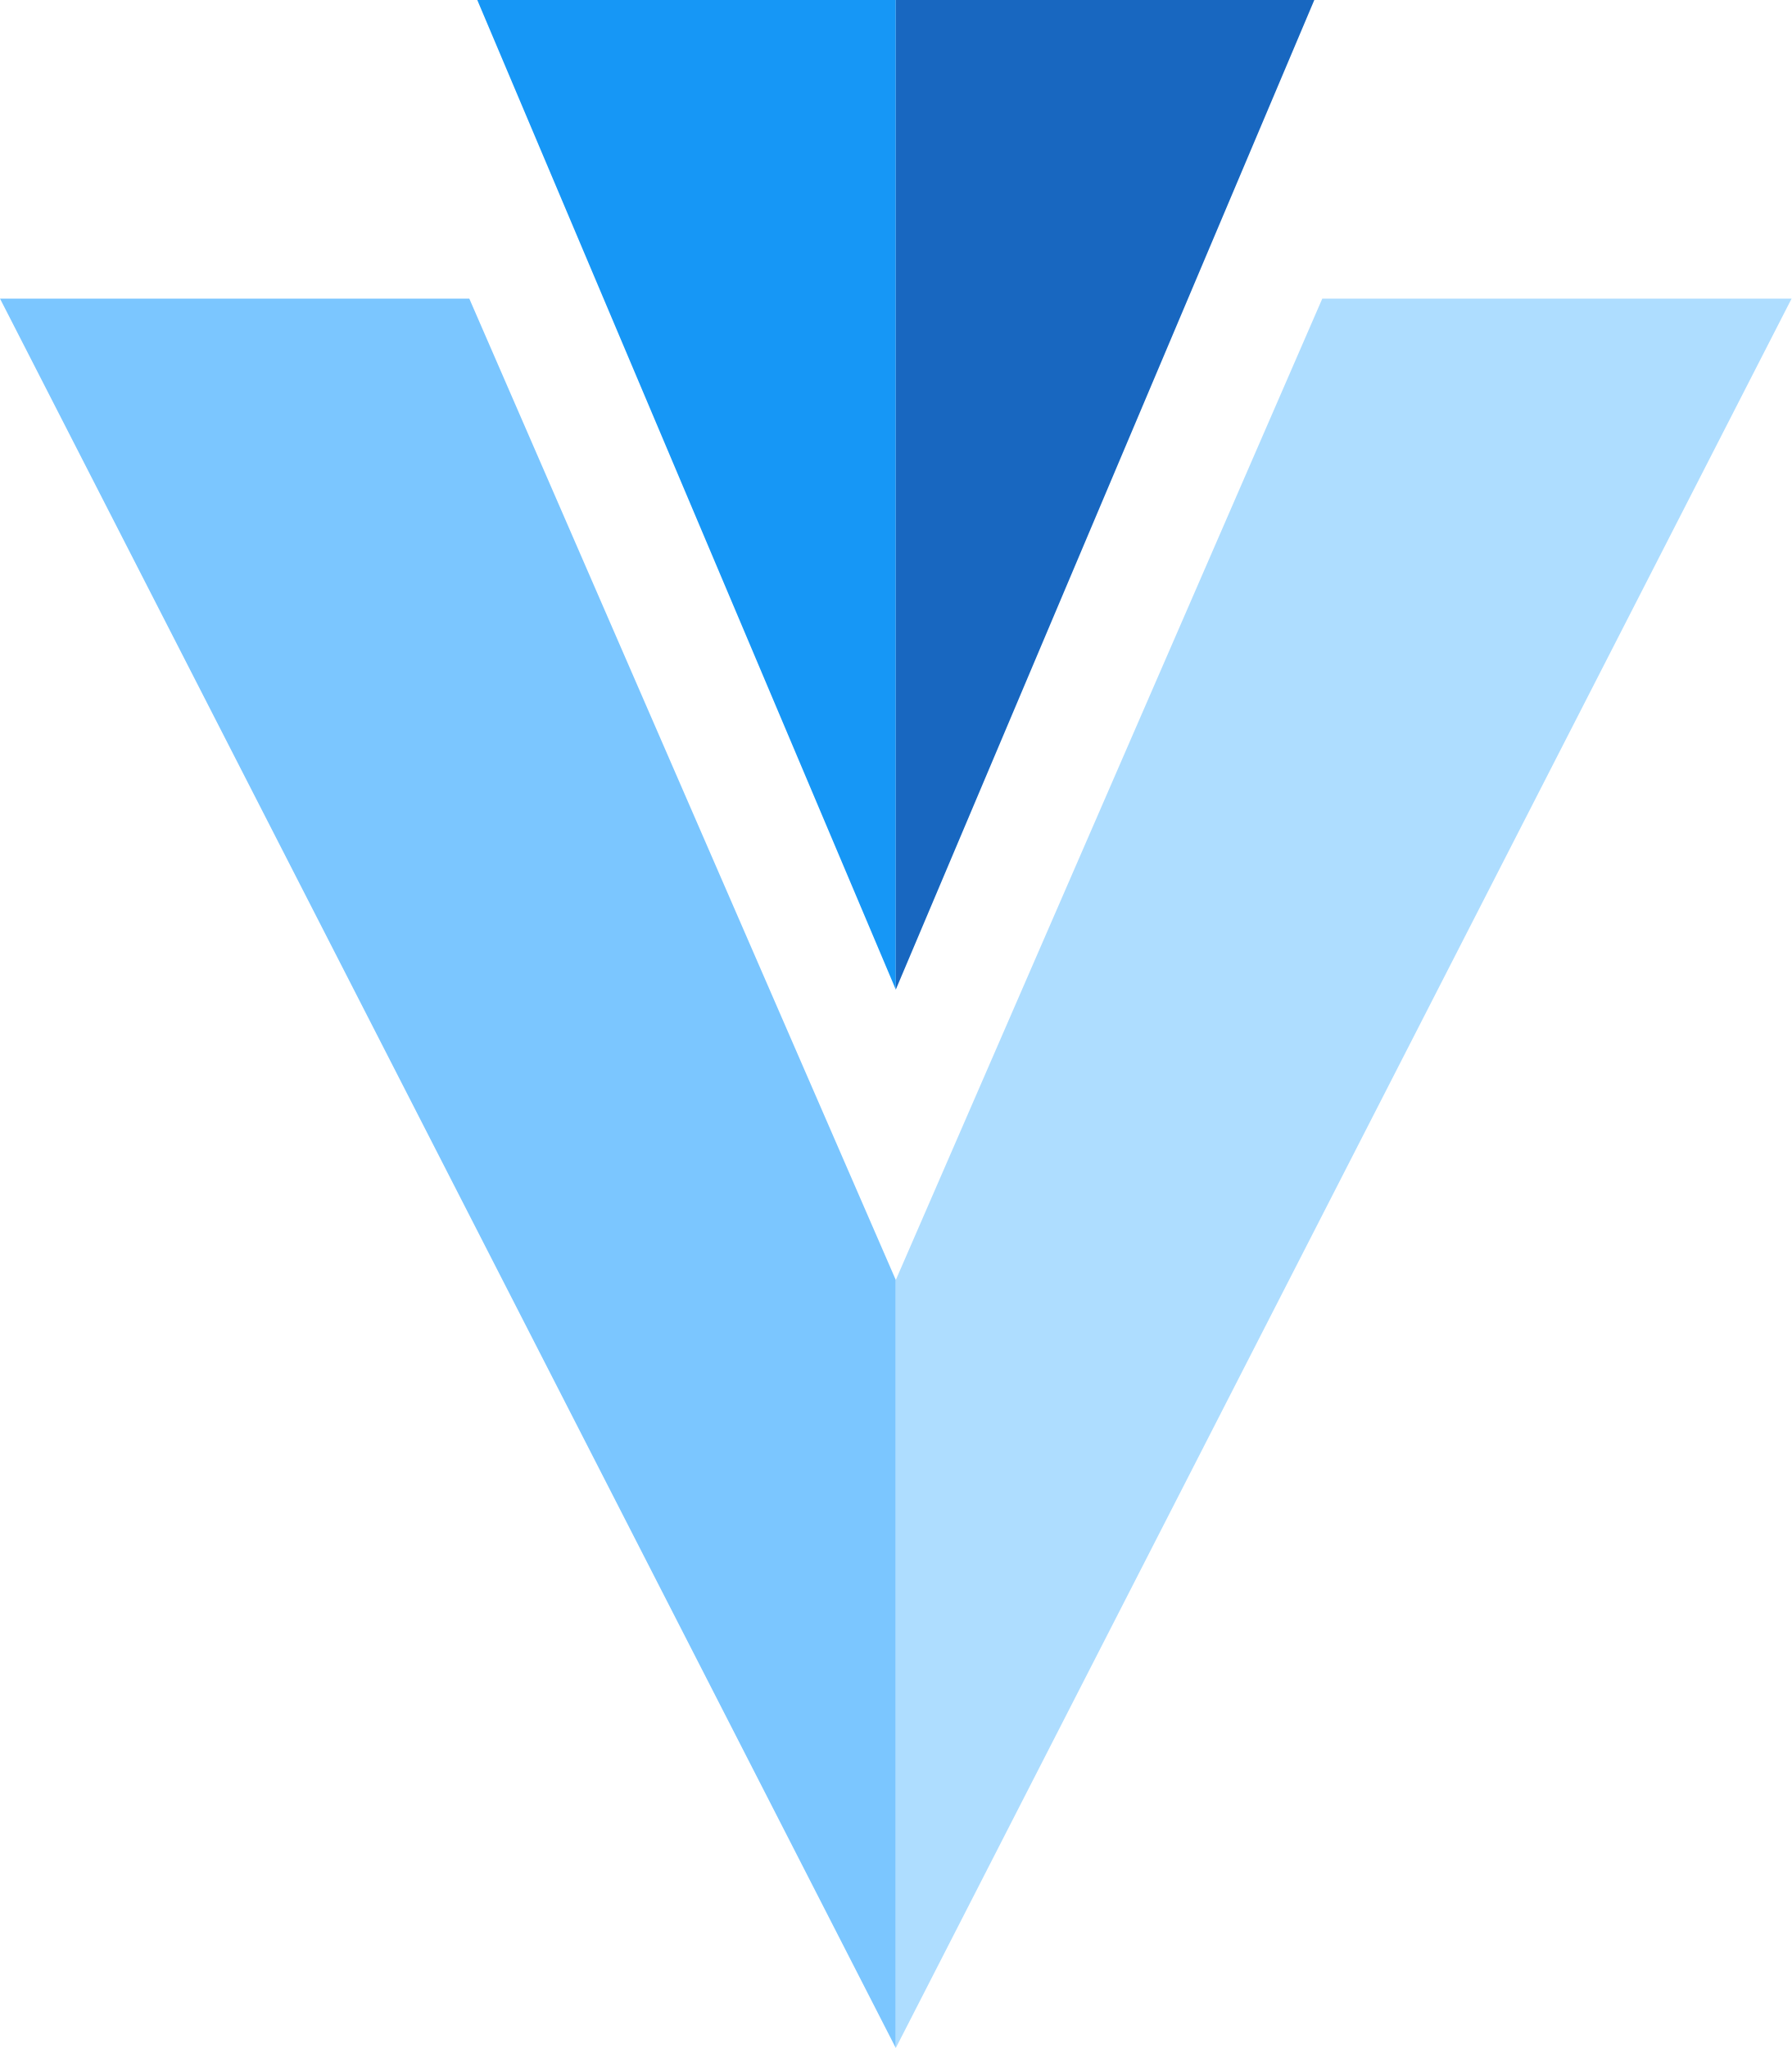
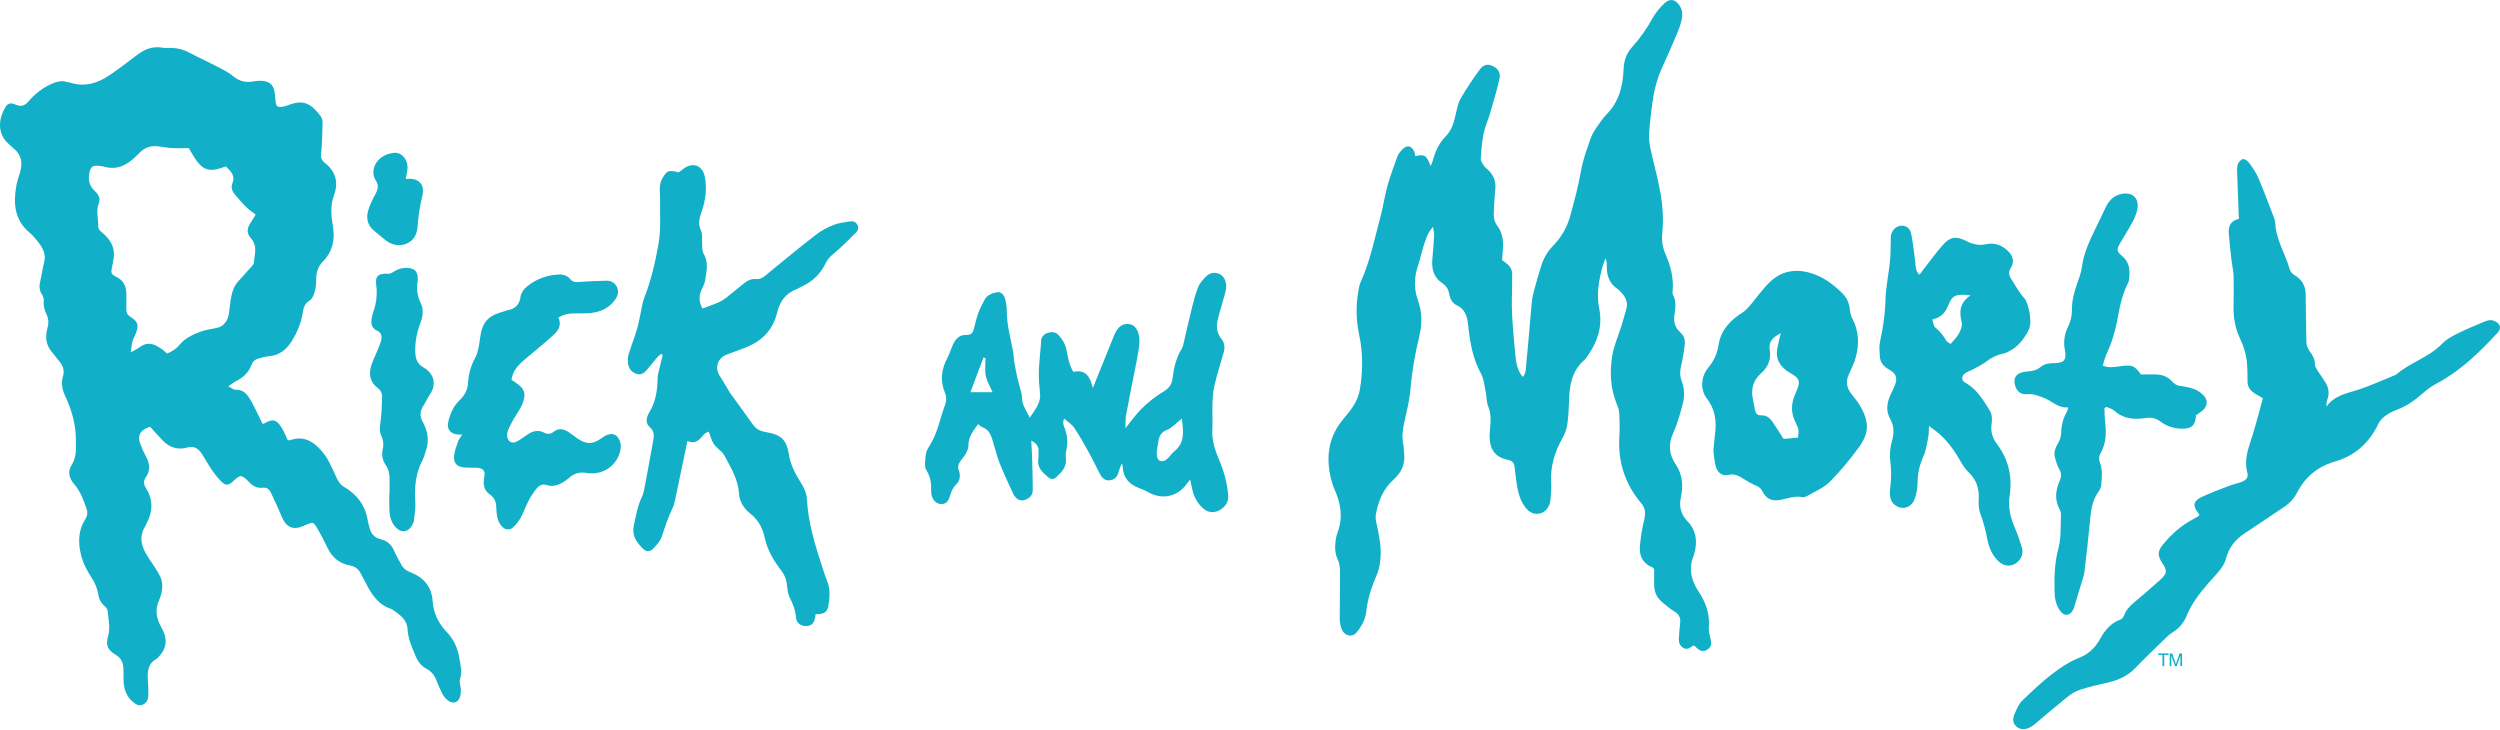
- <svg xmlns="http://www.w3.org/2000/svg" id="Layer_1" data-name="Layer 1" viewBox="0 0 87.5 100">
-   <defs>
-     <style>.cls-1{fill:#1697f6;}.cls-2{fill:#7bc6ff;}.cls-3{fill:#1867c0;}.cls-4{fill:#aeddff;}</style>
-   </defs>
-   <polyline class="cls-1" points="43.75 0 23.31 0 43.75 48.32" />
-   <polygon class="cls-2" points="43.75 62.5 43.75 100 0 14.58 22.92 14.58 43.75 62.5" />
-   <polyline class="cls-3" points="43.75 0 64.19 0 43.75 48.32" />
-   <polygon class="cls-4" points="64.58 14.58 87.5 14.58 43.75 100 43.75 62.5 64.58 14.58" />
+ <svg xmlns="http://www.w3.org/2000/svg" width="240" height="70" viewBox="0 0 240 70" fill="none">
+   <path d="M164.05 60.252C164.146 58.998 163.797 57.896 163.106 56.853C162.402 55.792 162.049 54.645 162.58 53.38L162.664 53.092C162.976 51.953 162.833 50.9 161.987 50.026C161.352 49.368 161.178 48.613 161.363 47.745C161.609 46.605 161.528 45.547 160.837 44.524C160.24 43.637 160.136 42.657 160.611 41.607C161.013 40.725 161.275 39.774 161.53 38.836C161.728 38.105 161.729 37.331 161.452 36.62C161.227 36.039 161.286 35.513 161.425 34.941C161.573 34.339 161.656 33.717 161.737 33.101C161.8 32.627 161.641 32.208 161.286 31.883C160.818 31.456 160.656 30.925 160.734 30.321C160.827 29.628 160.962 28.942 160.598 28.273C160.533 28.157 160.571 27.978 160.581 27.829C160.671 26.624 160.366 25.502 159.89 24.41C159.618 23.781 159.503 23.119 159.574 22.434C159.712 21.106 159.628 19.78 159.396 18.478C159.146 17.077 158.752 15.705 158.455 14.312C158.352 13.83 158.284 13.323 158.314 12.836C158.376 11.841 158.496 10.848 158.629 9.857C158.791 8.664 159.084 7.507 159.601 6.406C160.098 5.341 160.558 4.259 161.018 3.177C161.183 2.787 161.323 2.382 161.422 1.971C161.542 1.475 161.536 0.976 161.235 0.526C160.835 -0.073 160.308 -0.184 159.783 0.317C159.356 0.73 158.951 1.201 158.665 1.717C158.102 2.731 157.454 3.671 156.673 4.529C156.129 5.127 155.897 5.84 155.864 6.654C155.803 8.236 155.44 9.719 154.288 10.916C153.96 11.258 153.672 11.643 153.407 12.036C153.14 12.427 152.86 12.831 152.708 13.271C152.347 14.307 151.955 15.352 151.77 16.428C151.526 17.861 151.148 19.249 150.766 20.648C150.449 21.809 149.906 22.764 149.088 23.602C148.569 24.133 148.207 24.763 147.98 25.457C147.709 26.29 147.472 27.131 147.246 27.977C147.144 28.361 147.073 28.76 147.036 29.155C146.862 31.046 146.724 32.94 146.531 34.827C146.485 35.274 146.526 35.771 146.214 36.176L146.08 36.06C145.583 35.379 145.523 34.59 145.446 33.784C145.269 31.896 145.076 30.012 145.153 28.111C145.175 27.537 145.153 26.961 145.17 26.387C145.185 25.917 144.988 25.568 144.631 25.288C144.495 25.182 144.354 25.084 144.196 24.967C144.225 24.613 144.253 24.266 144.28 23.92C144.345 23.076 144.229 22.291 143.681 21.583C143.485 21.332 143.399 20.936 143.402 20.608C143.409 19.761 143.489 18.912 143.557 18.066C143.609 17.365 143.356 16.795 142.864 16.314C142.738 16.193 142.575 16.095 142.485 15.953C142.344 15.732 142.14 15.477 142.154 15.248C142.197 14.429 142.269 13.604 142.429 12.802C142.555 12.169 142.844 11.571 143.026 10.948C143.353 9.82 143.694 8.697 143.952 7.553C144.084 6.969 143.791 6.56 143.297 6.338C142.823 6.122 142.428 6.174 142.049 6.689C141.397 7.572 140.787 8.492 140.232 9.436C139.988 9.855 139.888 10.368 139.778 10.851C139.597 11.662 139.402 12.469 138.794 13.084C138.136 13.749 137.776 14.559 137.542 15.443C137.505 15.589 137.43 15.726 137.343 15.938C136.932 14.885 136.765 14.782 135.874 14.994C135.843 14.851 135.831 14.7 135.775 14.567C135.528 13.972 135.058 13.88 134.614 14.355C134.428 14.553 134.239 14.779 134.148 15.028C133.805 15.966 133.459 16.906 133.19 17.865C132.924 18.827 132.789 19.825 132.53 20.788C131.957 22.909 131.536 25.074 130.617 27.094C130.505 27.34 130.463 27.62 130.412 27.889C130.146 29.334 130.186 30.772 130.493 32.208C130.86 33.917 130.825 35.635 130.556 37.353C130.385 38.464 129.731 39.322 129.025 40.144C127.907 41.443 127.418 42.937 127.558 44.647C127.625 45.48 127.802 46.27 128.139 47.035C128.724 48.357 128.939 49.709 128.41 51.11C128.322 51.343 128.257 51.59 128.227 51.836C128.148 52.457 128.124 53.065 128.407 53.672C128.568 54.02 128.64 54.437 128.642 54.825C128.653 56.351 128.617 57.875 128.614 59.401C128.612 59.671 128.663 59.948 128.737 60.209C128.84 60.588 129.062 60.898 129.469 60.992C129.909 61.094 130.179 60.807 130.406 60.499C130.814 59.945 131.101 59.334 131.171 58.646C131.297 57.41 131.704 56.267 132.19 55.135C132.409 54.62 132.499 54.027 132.536 53.464C132.608 52.357 132.363 51.277 132.133 50.2C132.076 49.936 132.034 49.648 132.08 49.388C132.309 48.103 132.803 46.915 133.784 46.038C134.592 45.312 134.928 44.491 134.788 43.445C134.757 43.195 134.776 42.939 134.724 42.696C134.557 41.943 134.656 41.216 134.826 40.473C135.056 39.452 135.317 38.424 135.403 37.385C135.545 35.659 135.841 33.971 136.249 32.294C136.534 31.131 136.538 29.977 136.122 28.827C135.717 27.708 135.753 26.575 136.144 25.443C136.339 24.877 136.447 24.284 136.634 23.716C136.841 23.086 136.985 22.418 137.573 21.778C137.62 22.141 137.686 22.375 137.676 22.603C137.635 23.352 137.583 24.099 137.508 24.842C137.414 25.807 137.621 26.634 138.481 27.2C138.863 27.449 139.059 27.808 139.133 28.25C139.209 28.693 139.432 29.11 139.814 29.285C140.719 29.701 140.871 30.475 140.955 31.315L140.977 31.538C141.156 33.033 141.42 34.49 142.166 35.844C142.467 36.39 142.508 37.083 142.641 37.714C142.731 38.127 142.693 38.582 142.852 38.963C143.165 39.719 143.113 40.469 143.034 41.247C142.87 42.904 143.32 43.862 144.794 44.153C145.159 44.224 145.362 44.445 145.397 44.819C145.434 45.191 145.483 45.562 145.532 45.933C145.657 46.903 145.809 47.869 146.417 48.684C146.773 49.159 147.226 49.434 147.849 49.291C148.361 49.171 148.785 48.651 148.842 48.017C148.896 47.444 148.943 46.866 148.909 46.295C148.819 44.737 149.278 43.34 150.023 41.998C150.236 41.614 150.404 41.173 150.463 40.74C150.571 39.951 150.609 39.149 150.633 38.351C150.676 36.91 150.937 35.564 152.101 34.557L152.253 34.39C153.299 32.964 153.891 31.423 153.524 29.622C153.243 28.238 153.485 26.89 153.855 25.556C153.927 25.295 154.035 25.043 154.128 24.787C154.255 25.094 154.255 25.369 154.255 25.643C154.257 26.49 154.517 27.21 155.25 27.716C155.433 27.843 155.587 28.016 155.736 28.186C156.098 28.605 156.291 29.077 156.133 29.638C155.986 30.168 155.838 30.696 155.676 31.222C155.361 32.247 154.901 33.252 154.75 34.299C154.535 35.784 154.609 37.295 155.19 38.731C155.309 39.028 155.429 39.346 155.448 39.66C155.487 40.384 155.508 41.113 155.461 41.835C155.301 44.269 155.968 46.428 157.549 48.299C157.96 48.782 157.995 49.291 157.843 49.904C157.634 50.745 157.495 51.611 157.429 52.475C157.356 53.403 157.741 54.13 158.67 54.485L158.799 54.62C158.799 55.091 158.803 55.591 158.796 56.089C158.788 56.751 159.008 57.322 159.512 57.756C159.907 58.099 160.314 58.447 160.762 58.715C161.219 58.991 161.357 59.344 161.291 59.846C161.228 60.315 161.204 60.79 161.173 61.264C161.147 61.662 161.247 62.013 161.634 62.214C161.992 62.4 162.254 62.184 162.522 61.992L162.668 61.983L162.764 62.087C163.203 62.527 163.486 62.602 163.874 62.381C164.261 62.16 164.341 61.838 164.201 61.277C164.116 60.943 164.025 60.588 164.05 60.252Z" fill="#11B0C8" />
+   <path d="M44.087 63.137C43.94 62.211 43.559 61.376 42.894 60.681C42.094 59.838 41.605 58.864 41.53 57.68C41.443 56.32 40.66 55.423 39.419 54.946C39.011 54.788 38.722 54.575 38.527 54.205C38.295 53.763 38.03 53.334 37.837 52.876C37.591 52.296 37.162 51.905 36.585 51.778C35.912 51.627 35.615 51.221 35.467 50.622C35.412 50.403 35.337 50.188 35.304 49.966C35.078 48.533 34.291 47.483 33.056 46.758C32.662 46.525 32.465 46.202 32.28 45.8C31.902 44.987 31.557 44.121 31 43.441C30.205 42.473 29.206 41.727 27.794 42.282L27.616 42.233C27.445 41.876 27.291 41.48 27.075 41.119C26.548 40.243 26.203 40.166 25.319 40.673L25.198 40.68C25.121 40.522 25.039 40.347 24.952 40.173C24.649 39.571 24.378 38.949 24.033 38.37C23.724 37.851 23.352 37.38 22.622 37.414C22.436 37.423 22.242 37.25 21.914 37.096C22.282 36.843 22.472 36.674 22.691 36.567C23.372 36.228 23.888 35.736 24.146 35.02C24.263 34.698 24.48 34.519 24.772 34.429C25.13 34.321 25.499 34.224 25.871 34.191C26.872 34.101 27.535 33.508 28.022 32.726C28.524 31.921 28.895 31.038 29.051 30.086C29.13 29.594 29.217 29.147 29.726 28.847C29.968 28.706 30.118 28.331 30.206 28.033C30.314 27.654 30.36 27.244 30.356 26.85C30.349 26.166 30.521 25.593 31.015 25.083C31.921 24.157 32.177 23.011 31.965 21.754C31.794 20.738 31.687 19.743 32.066 18.728C32.517 17.526 32.229 16.456 31.197 15.646C30.881 15.399 30.763 15.126 30.817 14.746C30.85 14.523 30.873 14.298 30.883 14.073C30.919 13.302 30.964 12.531 30.969 11.759C30.969 11.547 30.893 11.296 30.766 11.128C29.869 9.942 29.148 9.58 27.881 10.02C27.621 10.111 27.358 10.211 27.089 10.252C26.653 10.324 26.498 10.184 26.452 9.747C26.419 9.424 26.414 9.096 26.348 8.78C26.216 8.117 25.831 7.794 25.146 7.759C24.898 7.745 24.642 7.757 24.397 7.805C23.64 7.952 22.99 7.827 22.376 7.308C21.944 6.94 21.411 6.683 20.9 6.418C20.011 5.955 19.095 5.544 18.213 5.071C17.667 4.776 17.102 4.62 16.489 4.598C16.189 4.586 15.881 4.628 15.587 4.576C14.613 4.401 13.826 4.755 13.08 5.335C12.248 5.981 11.402 6.61 10.532 7.205C9.39 7.988 8.154 8.381 6.762 7.938L6.468 7.878C5.902 7.7 5.391 7.847 4.871 8.088C4.033 8.479 3.336 9.037 2.741 9.727C2.392 10.134 2.037 10.29 1.497 10.043C1.018 9.827 0.741 9.917 0.513 10.291C-0.032 11.188 -0.385 12.668 0.747 13.736C0.93 13.908 1.112 14.079 1.306 14.239C2.09 14.885 2.196 15.696 1.907 16.613C1.781 17.017 1.641 17.423 1.566 17.837C1.262 19.545 1.396 21.132 2.858 22.351C3.164 22.604 3.425 22.922 3.669 23.238C4.107 23.803 4.436 24.404 4.237 25.172C4.087 25.751 4.023 26.35 3.876 26.928C3.751 27.415 3.751 27.855 4.041 28.291C4.144 28.446 4.218 28.668 4.2 28.847C4.152 29.315 4.252 29.737 4.455 30.152C4.672 30.595 4.69 31.035 4.549 31.527C4.318 32.329 4.407 33.111 4.975 33.786C5.217 34.074 5.436 34.379 5.679 34.666C6.04 35.093 6.218 35.545 6.049 36.118C5.857 36.765 5.958 37.382 6.251 38.004C6.875 39.327 7.279 40.729 7.285 42.195C7.287 43.026 7.366 43.895 6.866 44.666C6.443 45.316 6.684 45.97 7.116 46.465C7.716 47.154 7.996 47.964 8.295 48.787C8.436 49.177 8.403 49.508 8.183 49.852C7.522 50.889 7.486 52.001 7.754 53.171C7.943 53.992 8.315 54.723 8.764 55.415C9.085 55.909 9.326 56.419 9.416 56.995C9.491 57.484 9.686 57.894 10.076 58.219C10.199 58.322 10.318 58.495 10.332 58.649C10.413 59.463 10.607 60.266 10.372 61.101C10.133 61.949 10.33 62.4 11.108 62.86C11.63 63.169 11.821 63.608 11.851 64.156C11.874 64.58 11.845 65.008 11.867 65.432C11.909 66.18 12.138 66.856 12.737 67.357C13.008 67.584 13.301 67.817 13.684 67.655C14.075 67.494 14.234 67.145 14.242 66.749C14.252 66.276 14.23 65.799 14.198 65.326C14.144 64.501 14.174 63.718 15.026 63.253L15.137 63.153C16.03 62.272 16.123 61.346 15.502 60.252C15.047 59.446 14.838 58.592 15.246 57.675C15.406 57.314 15.54 56.916 15.568 56.525C15.594 56.143 15.559 55.709 15.393 55.375C15.071 54.731 14.647 54.134 14.247 53.529C13.619 52.58 13.264 51.613 13.939 50.533L14.032 50.328C14.674 49.164 14.73 48 14.005 46.847C13.784 46.495 13.755 46.157 14.004 45.802C14.467 45.149 14.376 44.495 14.014 43.827C13.8 43.434 13.614 43.019 13.464 42.598C13.177 41.793 13.437 41.303 14.401 40.964C14.783 41.378 15.195 41.848 15.63 42.297C16.276 42.962 17.079 43.218 17.966 42.967C18.635 42.777 19.03 43.053 19.355 43.542C19.701 44.064 19.995 44.619 20.35 45.132C20.634 45.539 20.942 45.94 21.302 46.281C21.678 46.64 21.972 46.592 22.348 46.231C23.046 45.554 23.196 45.542 23.863 46.233C24.229 46.616 24.623 46.889 25.174 46.824C25.586 46.773 25.849 46.944 26.012 47.304C26.361 48.076 26.736 48.838 27.056 49.621C27.458 50.606 28.122 50.916 29.08 50.513C29.217 50.455 29.352 50.388 29.493 50.331C30.034 50.114 30.09 50.103 30.4 50.625C30.782 51.267 31.131 51.933 31.452 52.61C31.882 53.513 32.589 54.104 33.544 54.271C34.125 54.374 34.431 54.646 34.665 55.115C34.786 55.362 34.933 55.597 35.054 55.843C35.618 56.981 36.256 58.043 37.573 58.466L37.825 58.627C38.474 59.074 39.087 59.538 39.131 60.433C39.175 61.322 39.541 62.124 39.874 62.935C40.102 63.489 40.433 63.935 40.969 64.221C41.406 64.455 41.702 64.804 41.876 65.276C42.042 65.72 42.243 66.154 42.454 66.578C42.749 67.165 43.286 67.531 43.662 67.432C44.053 67.329 44.26 66.901 44.241 66.166C44.233 65.844 44.067 65.486 44.161 65.207C44.403 64.493 44.195 63.817 44.087 63.137ZM21.223 31.329C21.067 31.428 20.869 31.468 20.685 31.508C20.276 31.604 19.849 31.644 19.451 31.776C19.002 31.925 18.557 32.112 18.143 32.345C17.826 32.526 17.518 32.766 17.289 33.044C16.959 33.449 16.571 33.729 16.041 33.941C15.861 33.791 15.689 33.613 15.486 33.477C14.599 32.882 14.063 32.839 13.354 33.368C13.16 33.513 12.934 33.61 12.552 33.825C12.624 33.353 12.643 33.046 12.723 32.755C12.796 32.493 12.946 32.253 13.043 31.996C13.343 31.209 13.252 30.879 12.529 30.423C12.233 30.236 12.12 30.021 12.128 29.691C12.14 29.191 12.133 28.69 12.129 28.189C12.127 27.45 11.831 26.898 11.139 26.566C10.674 26.342 10.634 26.181 10.748 25.668C10.82 25.355 10.88 25.033 10.916 24.712C11.043 23.632 10.501 22.881 9.703 22.241C9.567 22.132 9.428 21.924 9.432 21.765C9.45 21 9.194 20.235 9.495 19.466C9.686 18.979 9.375 18.588 9.043 18.273C8.521 17.784 8.46 17.191 8.589 16.549C8.695 16.009 8.944 15.847 9.488 15.921C9.636 15.944 9.792 15.947 9.934 15.988C11.169 16.36 12.142 15.893 13.002 15.052C13.144 14.912 13.294 14.776 13.434 14.633C13.906 14.146 14.489 13.975 15.148 14.043C15.574 14.087 15.993 14.188 16.417 14.21C16.966 14.24 17.515 14.22 18.126 14.22C19.325 16.387 19.839 16.646 21.685 15.978C22.128 16.424 22.627 16.828 22.302 17.615C22.154 17.978 22.289 18.364 22.548 18.667C22.905 19.086 23.261 19.507 23.652 19.893C23.918 20.157 24.241 20.363 24.546 20.6C24.351 20.92 24.258 21.09 24.149 21.247C23.704 21.887 23.615 22.334 24.099 22.886C24.767 23.645 24.417 24.445 24.378 25.243L24.283 25.44C23.807 25.974 23.321 26.503 22.846 27.038C22.376 27.568 22.235 28.23 22.127 28.897C22.064 29.29 22.042 29.692 21.979 30.087C21.896 30.598 21.678 31.046 21.223 31.329Z" fill="#11B0C8" />
+   <path d="M239.505 30.83C239.153 30.66 238.816 30.74 238.486 30.882C237.636 31.247 236.774 31.592 235.949 32.005C235.415 32.27 234.852 32.566 234.45 32.986C233.193 34.308 231.383 34.788 230.034 35.956L229.899 36.021C228.691 36.506 227.506 37.062 226.267 37.452C225.186 37.79 224.076 37.994 223.347 39.024C223.329 38.755 223.353 38.538 223.428 38.338C223.65 37.749 223.548 37.206 223.226 36.692C222.988 36.311 222.717 35.948 222.48 35.565C222.366 35.382 222.225 35.167 222.228 34.97C222.24 34.479 222.021 34.123 221.745 33.747C221.569 33.501 221.423 33.168 221.414 32.871C221.368 31.325 221.375 29.778 221.345 28.233C221.33 27.455 220.993 26.85 220.307 26.436C220.107 26.315 219.884 26.106 219.826 25.898C219.409 24.387 218.495 23.031 218.426 21.413C218.417 21.241 218.366 21.065 218.305 20.904C217.81 19.622 217.335 18.331 216.797 17.069C216.575 16.546 216.231 16.068 215.893 15.604C215.764 15.431 215.447 15.224 215.3 15.276C215.084 15.349 214.844 15.623 214.801 15.847C214.723 16.254 214.769 16.686 214.786 17.11C214.828 18.403 214.88 19.7 214.931 21.015C214.113 21.197 213.915 21.74 213.961 22.39C214.024 23.26 214.126 24.125 214.225 24.989C214.282 25.485 214.41 25.974 214.424 26.469C214.452 27.443 214.435 28.42 214.418 29.393C214.401 30.485 214.579 31.541 215.051 32.526C215.444 33.352 215.688 34.205 215.728 35.114C215.751 35.587 215.776 36.063 215.762 36.536C215.748 37.004 215.919 37.373 216.28 37.646C216.532 37.835 216.819 37.977 217.238 38.227C216.911 39.407 216.609 40.617 216.238 41.807C215.883 42.949 215.402 44.045 215.73 45.304C215.88 45.873 215.65 46.105 215.081 46.301C214.726 46.423 214.354 46.502 214.004 46.638C213.094 46.991 212.168 47.315 211.293 47.745C210.539 48.116 210.495 48.592 211.029 49.246L211.144 49.412L211.057 49.552C210.888 49.656 210.714 49.756 210.536 49.847C209.398 50.433 208.48 51.277 207.669 52.244C207.119 52.9 207.11 53.342 207.557 54.011C208.077 54.788 208.064 55.048 207.377 55.666C206.541 56.421 205.683 57.154 204.823 57.88C204.434 58.209 204.104 58.563 203.924 59.055C203.864 59.221 203.719 59.419 203.564 59.474C202.653 59.804 202.084 60.476 201.64 61.286C201.246 62.008 200.719 62.596 199.981 62.976C199.583 63.18 199.148 63.319 198.757 63.537C197.008 64.511 195.572 65.883 194.143 67.249C193.814 67.563 193.621 68.035 193.431 68.463C193.231 68.906 193.136 69.38 193.597 69.761C193.985 70.08 194.448 70.082 194.998 69.759L195.305 69.545C196.324 68.693 197.327 67.824 198.362 66.993C198.746 66.684 199.178 66.383 199.637 66.231C200.537 65.932 201.467 65.719 202.396 65.512C203.4 65.285 204.274 64.876 205.002 64.116C205.97 63.102 206.996 62.141 208.001 61.161C208.161 61.006 208.334 60.849 208.524 60.736C209.174 60.346 209.649 59.791 209.922 59.109C210.405 57.898 211.208 56.914 212.04 55.943C212.413 55.506 212.826 55.099 213.174 54.641C213.394 54.351 213.597 54.013 213.684 53.664C213.959 52.584 214.58 51.794 215.503 51.191C216.782 50.353 218.038 49.486 219.312 48.638C219.869 48.268 220.277 47.783 220.58 47.187C220.77 46.812 221.013 46.454 221.283 46.131C222.058 45.199 223.051 44.623 224.225 44.28C226.107 43.729 227.445 42.498 228.291 40.751C228.513 40.295 228.85 39.986 229.258 39.739C229.534 39.568 229.835 39.431 230.139 39.318C231.023 38.987 231.776 38.463 232.483 37.847C232.897 37.486 233.334 37.13 233.816 36.875C235.272 36.108 236.558 35.115 237.749 33.996C238.443 33.346 239.105 32.659 239.751 31.962C240.166 31.519 240.047 31.091 239.505 30.83Z" fill="#11B0C8" />
+   <path d="M117.106 44.327C116.688 43.331 116.316 42.333 116.384 41.219C116.43 40.451 116.364 39.677 116.393 38.907C116.415 38.285 116.439 37.653 116.579 37.05C116.826 35.983 117.151 34.93 117.461 33.877C117.607 33.386 117.575 32.921 117.254 32.527C116.799 31.965 116.749 31.335 116.904 30.685C117.096 29.886 117.354 29.1 117.566 28.305C117.643 28.02 117.73 27.72 117.715 27.431C117.692 26.937 117.496 26.481 117.004 26.279C116.48 26.063 116.011 26.264 115.651 26.666C115.404 26.942 115.146 27.244 115.013 27.583C114.776 28.183 114.607 28.814 114.451 29.441C114.146 30.672 113.87 31.911 113.581 33.145L113.481 33.426C112.891 34.333 112.686 35.353 112.548 36.402C112.477 36.946 112.188 37.304 111.674 37.607C110.931 38.047 110.238 38.606 109.619 39.21C109.032 39.782 108.561 40.472 108.043 41.112C108.058 40.675 108.034 40.232 108.11 39.809C108.377 38.338 108.686 36.873 108.972 35.403C109.114 34.669 109.269 33.932 109.362 33.191C109.408 32.805 109.402 32.381 109.291 32.013C109.153 31.558 108.875 31.136 108.313 31.102C107.778 31.066 107.412 31.357 107.154 31.797C107.067 31.948 106.991 32.107 106.925 32.268C106.266 33.895 105.611 35.524 104.909 37.262C104.676 36.2 104.24 35.428 103.042 35.702C102.623 35.008 102.519 34.288 102.377 33.582C102.263 33.023 101.995 32.557 101.604 32.151C101.301 31.836 100.917 31.836 100.555 31.968C100.184 32.106 99.936 32.37 99.936 32.817C99.936 33.189 99.877 33.56 99.85 33.933C99.805 34.551 99.73 35.172 99.727 35.791C99.726 36.438 99.765 37.09 99.84 37.734C99.952 38.698 99.36 39.33 98.853 40.097C98.603 39.59 98.353 39.181 98.194 38.738C98.086 38.441 98.134 38.094 98.065 37.779C97.956 37.293 97.791 36.82 97.68 36.334C97.554 35.778 97.452 35.215 97.356 34.656C97.31 34.385 97.323 34.106 97.274 33.837C97.034 32.54 96.661 31.266 96.656 29.928C96.655 29.511 96.595 29.08 96.487 28.676C96.364 28.221 96.024 27.981 95.676 28.06C95.231 28.163 94.785 28.312 94.545 28.737C94.302 29.169 94.076 29.618 93.905 30.083C93.725 30.574 93.619 31.091 93.484 31.599C93.391 31.953 93.192 32.173 92.796 32.153C92.073 32.121 91.708 32.572 91.451 33.153C91.269 33.564 91.141 34 90.93 34.397C90.378 35.451 90.238 36.523 90.695 37.646C90.851 38.029 90.887 38.42 90.742 38.814C90.243 40.17 90.003 41.622 89.194 42.865C89.034 43.111 88.893 43.409 88.869 43.696C88.827 44.18 88.713 44.782 88.936 45.145C89.339 45.791 89.416 46.432 89.396 47.136C89.39 47.284 89.411 47.439 89.446 47.582C89.563 48.042 89.925 48.37 90.322 48.391C90.76 48.411 91.03 48.188 91.193 47.624C91.314 47.212 91.46 46.832 91.782 46.519C92.157 46.152 92.236 45.669 92.052 45.196C91.903 44.808 92.016 44.52 92.23 44.225C92.392 44.003 92.585 43.796 92.713 43.557C92.836 43.323 92.966 43.056 92.965 42.804C92.957 41.963 93.411 41.363 93.9 40.711C94.07 40.841 94.172 40.965 94.303 41.011C94.901 41.215 95.113 41.709 95.28 42.242C95.515 43.005 95.697 43.788 95.99 44.528C96.392 45.547 96.874 46.532 97.33 47.532L97.516 47.766C97.764 48.028 98.057 48.099 98.406 47.982C98.866 47.831 99.142 47.519 99.145 47.048C99.148 46.052 99.113 45.054 99.086 44.056C99.071 43.499 99.034 42.939 99.004 42.295C99.533 42.576 99.741 42.895 99.696 43.375C99.675 43.597 99.714 43.828 99.68 44.047C99.543 44.909 100.107 45.382 100.673 45.849C100.891 46.027 101.16 46.03 101.367 45.839C101.904 45.341 102.43 44.83 102.326 43.991C102.298 43.773 102.292 43.536 102.346 43.326C102.554 42.519 102.478 41.743 102.162 40.983C102.056 40.732 102.01 40.492 102.168 40.186C102.533 40.517 102.914 40.751 103.137 41.09C103.663 41.877 104.128 42.707 104.586 43.536C104.949 44.191 105.256 44.874 105.608 45.534C105.793 45.879 106.065 46.151 106.5 46.111C106.94 46.07 107.236 45.834 107.359 45.39C107.435 45.111 107.547 44.842 107.658 44.528L107.756 44.635L107.786 44.856C107.847 45.876 108.403 46.504 109.343 46.849C109.671 46.968 109.991 47.111 110.294 47.28C111.523 47.964 112.915 47.709 113.792 46.625C113.93 46.455 114.06 46.279 114.255 46.027C114.337 46.406 114.403 46.694 114.459 46.981C114.603 47.693 114.952 48.291 115.473 48.785C115.965 49.25 116.635 49.284 117.199 48.904C117.694 48.568 117.957 48.136 117.904 47.514C117.809 46.405 117.533 45.349 117.106 44.327ZM93.159 37.648C93.595 36.493 94.006 35.41 94.415 34.326L94.609 34.375C94.609 34.944 94.527 35.529 94.632 36.08C94.731 36.586 95.032 37.056 95.288 37.648H93.159V37.648ZM112.763 43.301C112.51 43.51 112.32 43.795 112.08 44.025C111.669 44.421 111.155 44.351 111.074 43.828C110.998 43.343 111.13 42.819 111.211 42.32C111.29 41.83 111.494 41.48 112.036 41.264C112.52 41.067 112.903 40.621 113.461 40.185C113.587 41.391 113.785 42.455 112.763 43.301Z" fill="#11B0C8" />
+   <path d="M81.635 21.252C81.097 21.341 80.533 21.386 80.034 21.586C79.435 21.825 78.84 22.142 78.33 22.536C76.806 23.714 75.317 24.94 73.826 26.162C73.456 26.466 73.133 26.84 72.598 26.79C72.137 26.746 71.763 26.927 71.422 27.2C70.873 27.635 70.343 28.097 69.788 28.527C69.533 28.724 69.258 28.909 68.963 29.037C68.467 29.255 67.948 29.423 67.433 29.614C67.087 29.007 67.058 28.373 67.397 27.716C67.535 27.45 67.652 27.163 67.7 26.872C67.842 26.016 68.035 25.162 67.532 24.324C67.38 24.074 67.431 23.699 67.404 23.379C67.368 22.958 67.463 22.478 67.293 22.126C67.008 21.54 67.113 21.028 67.301 20.481C67.373 20.268 67.451 20.056 67.509 19.84C67.769 18.887 67.852 17.92 67.654 16.946C67.437 15.867 66.503 15.53 65.616 16.199C65.456 16.319 65.297 16.438 65.151 16.547C64.261 16.323 64.091 16.347 63.7 16.925C63.524 17.185 63.395 17.51 63.358 17.819C63.308 18.262 63.376 18.717 63.367 19.167C63.341 20.563 63.463 21.988 63.227 23.348C62.922 25.11 62.52 26.873 61.861 28.56C61.663 29.066 61.603 29.625 61.48 30.159C61.365 30.667 61.281 31.185 61.128 31.682C60.889 32.466 60.584 33.231 60.347 34.019C60.265 34.296 60.26 34.617 60.296 34.909C60.356 35.392 60.645 35.738 61.113 35.893C61.534 36.034 61.841 35.816 62.097 35.51C62.4 35.145 62.694 34.772 63.004 34.41C63.137 34.254 63.296 34.122 63.444 33.978L63.623 34.078C63.518 34.502 63.405 34.927 63.308 35.355C63.234 35.668 63.136 35.986 63.131 36.302C63.116 37.466 62.951 38.574 62.326 39.598C62.066 40.028 61.917 40.612 62.361 40.988C62.845 41.4 62.788 41.849 62.699 42.341C62.422 43.891 62.141 45.437 61.847 46.982C61.796 47.251 61.713 47.519 61.596 47.765C61.192 48.611 61.054 49.519 60.85 50.421C60.633 51.391 61.085 52.005 61.662 52.615C62.012 52.987 62.362 53.026 62.714 52.663C63.056 52.313 63.41 51.901 63.554 51.452C63.85 50.521 64.169 49.609 64.589 48.727C64.694 48.504 64.752 48.253 64.805 48.011C65.01 47.059 65.203 46.104 65.403 45.151C65.59 44.249 65.779 43.348 65.993 42.329C66.793 42.702 67.18 42.18 67.596 41.685C67.689 41.572 67.866 41.529 68.046 41.431C68.214 41.876 68.299 42.283 68.512 42.608C68.725 42.932 69.07 43.172 69.35 43.454L69.522 43.698C70.154 44.863 70.854 46.012 70.947 47.375C71.005 48.222 71.43 48.828 72.058 49.329C72.801 49.921 73.222 50.72 73.408 51.606C73.665 52.82 74.28 53.836 75.011 54.787C75.336 55.21 75.491 55.638 75.548 56.149C75.594 56.566 75.632 57.017 75.818 57.38C76.129 57.991 76.367 58.594 76.418 59.286C76.454 59.792 76.856 60.093 77.332 60.101C77.863 60.107 78.122 59.887 78.251 59.313C78.273 59.218 78.277 59.116 78.293 58.967C79.047 58.979 79.42 58.781 79.516 58.205C79.648 57.418 79.733 56.618 79.423 55.838C79.275 55.467 79.153 55.085 79.028 54.705C78.29 52.474 77.582 50.241 77.459 47.861C77.427 47.299 77.121 46.708 76.808 46.214C76.276 45.379 75.874 44.534 75.716 43.539C75.5 42.193 74.947 41.721 73.6 41.497C73.093 41.412 72.635 41.257 72.316 40.806C71.592 39.785 70.847 38.778 70.116 37.765C70.012 37.622 69.933 37.466 69.843 37.315C69.599 36.912 69.371 36.499 69.11 36.108C68.583 35.313 68.875 34.378 69.78 34.032C70.343 33.819 70.91 33.619 71.472 33.404C73.072 32.794 74.183 31.759 74.598 30.034C74.841 29.033 75.361 28.184 76.41 27.791C76.621 27.712 76.808 27.575 77.013 27.482C78.061 27 78.815 26.225 79.305 25.194C79.495 24.796 79.805 24.538 80.138 24.258C80.845 23.663 81.497 23.002 82.154 22.349C82.351 22.153 82.479 21.9 82.32 21.602C82.173 21.323 81.934 21.201 81.635 21.252Z" fill="#11B0C8" />
+   <path d="M193.896 53.711C194.145 53.368 194.226 52.965 194.104 52.569C193.908 51.927 193.688 51.289 193.426 50.67C192.995 49.666 192.75 48.67 192.927 47.544C193.204 45.772 192.809 44.089 191.724 42.648C191.26 42.032 191.09 41.449 191.192 40.716C191.257 40.251 191.253 39.772 190.977 39.336C190.347 38.341 189.743 37.333 188.655 36.731C188.275 36.523 188.288 36.074 188.663 35.825C188.892 35.674 189.165 35.595 189.406 35.461C189.842 35.221 190.301 35.003 190.693 34.702C191.182 34.326 191.701 34.062 192.309 33.947C192.544 33.902 192.77 33.778 192.986 33.662C193.72 33.269 194.201 32.638 194.621 31.941C194.866 31.535 194.954 31.11 194.903 30.649C194.87 30.351 194.866 30.044 194.783 29.759C194.666 29.36 194.582 28.892 194.317 28.606C193.816 28.062 193.494 27.422 193.099 26.821C192.859 26.453 192.771 26.168 193.03 25.742C193.412 25.119 193.262 24.563 192.729 24.062C192.138 23.513 191.462 23.265 190.656 23.447C189.983 23.598 189.36 23.44 188.765 23.139C187.831 22.664 187.232 22.71 186.545 23.48C185.849 24.263 185.234 25.121 184.587 25.947C184.485 26.076 184.392 26.214 184.274 26.378C183.882 26.02 183.914 25.589 183.863 25.177C183.749 24.262 183.656 23.341 183.472 22.441C183.363 21.905 183 21.672 182.578 21.669C182.119 21.663 181.693 21.991 181.553 22.508C181.497 22.713 181.521 22.943 181.513 23.162C181.489 23.808 181.504 24.457 181.437 25.1C181.309 26.339 181.037 27.571 181.005 28.812C180.972 30.174 180.771 31.491 180.481 32.814C180.383 33.262 180.434 33.75 180.464 34.218C180.502 34.821 180.863 35.213 181.383 35.498C182.03 35.85 182.185 36.287 181.907 36.986C181.753 37.381 181.54 37.753 181.386 38.15C181.121 38.83 181.077 39.53 181.444 40.181C181.841 40.886 181.853 41.563 181.63 42.336C181.455 42.944 181.383 43.629 181.465 44.254C181.571 45.059 181.579 45.844 181.481 46.639C181.441 46.961 181.402 47.293 181.444 47.609C181.479 47.861 181.583 48.149 181.754 48.333C182.394 49.019 183.419 48.856 183.783 47.966C183.993 47.448 184.078 46.852 184.088 46.291C184.103 45.421 184.279 44.626 184.638 43.83C184.899 43.251 184.993 42.589 185.114 41.956C185.186 41.575 185.165 41.178 185.181 40.896C185.36 41.028 185.581 41.18 185.796 41.344C186.812 42.117 187.545 43.121 188.17 44.218C188.404 44.628 188.676 45.038 189.012 45.364C189.731 46.063 190.006 46.884 189.958 47.865C189.935 48.334 189.938 48.843 190.1 49.268C190.412 50.092 190.622 50.931 190.789 51.792C190.945 52.581 191.257 53.327 191.868 53.897C192.511 54.496 193.388 54.413 193.896 53.711ZM188.062 32.008C187.867 32.369 187.551 32.663 187.26 33.017C187.083 32.894 186.925 32.839 186.86 32.728C186.569 32.23 186.223 31.793 185.769 31.422C185.603 31.286 185.6 30.956 185.507 30.667C186.287 30.487 186.719 30.075 186.983 29.422C187.431 28.32 187.681 28.206 189.183 28.348C188.08 29.089 188.087 29.974 188.324 30.965C188.399 31.28 188.228 31.696 188.062 32.008Z" fill="#11B0C8" />
+   <path d="M194.118 35.747C193.542 35.898 193.301 36.296 193.415 36.865C193.547 37.528 193.95 37.902 194.623 37.843C195.21 37.79 195.688 37.999 196.207 38.194C196.988 38.49 197.584 39.218 198.56 39.1C198.498 39.292 198.483 39.422 198.422 39.523C198.029 40.19 197.884 40.904 197.86 41.672C197.848 42.022 197.675 42.393 197.491 42.705C197.244 43.125 197.165 43.546 197.292 43.996C197.392 44.355 197.508 44.721 197.69 45.043C197.908 45.426 197.92 45.739 197.732 46.154C197.332 47.049 197.224 47.98 197.72 48.9C197.8 49.049 197.863 49.234 197.855 49.398C197.8 50.469 197.887 51.583 197.616 52.597C197.236 54.008 197.203 55.409 197.236 56.83C197.252 57.48 197.386 58.13 197.794 58.667C198.185 59.18 198.672 59.137 198.997 58.584C199.072 58.457 199.112 58.308 199.158 58.164C199.378 57.452 199.595 56.737 199.807 56.018C199.919 55.636 200.063 55.257 200.111 54.865C200.312 53.183 200.504 51.498 200.658 49.811C200.743 48.874 200.893 47.98 201.458 47.195C201.585 47.018 201.699 46.794 201.716 46.584C201.77 45.865 201.87 45.136 201.597 44.431C201.471 44.109 201.486 43.802 201.659 43.498C202.174 42.584 202.224 41.605 202.098 40.591C202.04 40.129 202.047 39.656 202.024 39.189L202.207 39.056C202.468 39.177 202.778 39.243 202.981 39.428C203.842 40.217 204.891 40.297 205.942 40.136C206.523 40.045 206.959 40.135 207.404 40.469C207.98 40.903 208.64 41.127 209.365 41.155C210.382 41.191 210.77 40.843 210.817 39.863C211.022 39.716 211.239 39.586 211.428 39.423C211.945 38.974 211.993 38.42 211.509 37.926C211.273 37.683 210.962 37.474 210.644 37.355C210.226 37.198 209.774 37.113 209.329 37.055C209.01 37.013 208.77 36.906 208.558 36.66C208.146 36.175 207.596 35.954 206.963 35.944C206.488 35.936 206.011 35.942 205.525 35.942C204.885 35.065 204.689 35.003 203.498 35.161C202.987 35.226 202.463 35.355 201.866 35.095C201.987 34.71 202.067 34.318 202.232 33.969C202.726 32.919 203.06 31.82 203.267 30.689C203.492 29.459 203.732 28.241 204.316 27.116L204.361 26.973C204.491 26.109 204.517 25.279 203.772 24.627C203.179 24.109 203.165 23.974 203.559 23.296C203.962 22.604 204.401 21.932 204.767 21.222C204.98 20.809 205.164 20.348 205.212 19.893C205.305 18.979 204.675 18.455 203.752 18.602C202.927 18.733 202.432 19.261 202.104 19.987C201.869 20.508 201.614 21.019 201.363 21.537C200.722 22.861 200.047 24.169 199.857 25.665C199.79 26.2 199.583 26.721 199.402 27.237C199.122 28.044 198.893 28.861 198.908 29.722C198.917 30.309 198.788 30.855 198.525 31.383C198.172 32.099 198.077 32.845 198.236 33.643C198.415 34.538 198.136 34.855 197.24 34.86C196.751 34.861 196.282 34.906 195.893 35.233C195.549 35.52 195.151 35.628 194.713 35.653C194.513 35.665 194.311 35.696 194.118 35.747Z" fill="#11B0C8" />
+   <path d="M57.781 42.042C56.883 42.685 56.297 42.691 55.387 42.059C55.119 41.872 54.866 41.665 54.594 41.486C54.12 41.17 53.622 41.065 53.135 41.459C52.84 41.696 52.54 41.69 52.225 41.529C51.696 41.256 51.201 41.361 50.73 41.659C50.369 41.884 50.033 42.153 49.666 42.364C49.159 42.654 48.69 42.387 48.683 41.808C48.679 41.614 48.719 41.405 48.798 41.228C48.959 40.864 49.151 40.514 49.348 40.167C49.595 39.735 49.908 39.331 50.106 38.877C50.56 37.834 50.394 37.318 49.478 36.713C49.375 36.645 49.27 36.579 49.103 36.472C49.234 35.505 49.857 34.937 50.517 34.387C51.401 33.65 52.294 32.922 53.145 32.148C53.622 31.714 53.938 31.171 53.605 30.494C54.08 30.196 54.558 30.082 55.072 30.087C55.499 30.09 55.927 30.091 56.354 30.075C57.433 30.033 58.374 29.692 59.036 28.794C59.316 28.412 59.447 27.977 59.21 27.527C58.994 27.114 58.623 26.927 58.152 26.947C57.326 26.983 56.499 26.995 55.677 27.068C55.303 27.102 55.002 27.105 54.737 26.788C54.446 26.44 54.042 26.325 53.585 26.354C52.45 26.427 51.425 26.806 50.557 27.531C50.289 27.754 50.024 28.12 49.98 28.449C49.874 29.281 49.416 29.669 48.644 29.808L48.286 29.918C46.784 30.346 46.288 30.953 46.083 32.474C45.999 33.11 45.913 33.794 45.62 34.343C45.2 35.119 44.98 35.902 44.932 36.762C44.902 37.331 44.68 37.821 44.291 38.245C44.019 38.538 43.712 38.823 43.532 39.171C43.295 39.626 43.092 40.126 43.009 40.629C42.904 41.257 43.316 41.667 43.952 41.715C44.066 41.724 44.18 41.717 44.365 41.717C44.202 41.996 44.039 42.192 43.961 42.421C43.809 42.864 43.633 43.317 43.594 43.775C43.532 44.49 43.874 44.825 44.607 44.881C44.957 44.91 45.309 44.894 45.661 44.901C46.393 44.919 46.622 45.159 46.48 45.872C46.351 46.529 46.483 47.096 47.03 47.469C47.535 47.817 47.638 48.27 47.65 48.817C47.658 49.165 47.694 49.52 47.791 49.853C47.864 50.103 48.017 50.354 48.197 50.547C48.506 50.885 48.937 50.922 49.268 50.616C49.554 50.349 49.809 50.024 49.997 49.681C50.283 49.156 50.473 48.577 50.754 48.049C50.975 47.635 51.234 47.229 51.539 46.873C51.804 46.561 52.135 46.418 52.607 46.595C52.895 46.704 53.304 46.632 53.611 46.516C53.978 46.377 54.328 46.143 54.621 45.881C55.132 45.42 55.676 45.293 56.352 45.405C57.903 45.662 59.33 44.642 59.578 43.099C59.631 42.782 59.563 42.382 59.4 42.109C59.054 41.526 58.492 41.532 57.781 42.042Z" fill="#11B0C8" />
+   <path d="M177.828 37.939C177.278 37.279 177.143 36.646 177.513 35.877C177.749 35.382 177.991 34.879 178.137 34.354C178.498 33.065 178.471 31.794 177.821 30.576C177.684 30.321 177.62 30.012 177.59 29.721C177.521 29.102 177.308 28.588 176.847 28.136C176.031 27.337 175.153 26.67 174.058 26.287C172.55 25.762 171.151 25.936 169.985 27.005C169.235 27.693 168.657 28.562 167.99 29.34C167.783 29.579 167.558 29.826 167.295 29.993C166.127 30.731 165.218 31.657 164.99 33.077C164.855 33.908 164.563 34.628 163.997 35.292C163.272 36.145 163.214 37.427 163.837 38.222C164.66 39.274 164.808 40.434 164.641 41.693C164.575 42.187 164.543 42.685 164.486 43.286C164.55 43.733 164.57 44.29 164.721 44.809C164.896 45.411 165.379 45.727 165.914 45.591C166.539 45.43 166.974 45.718 167.446 46.012C167.822 46.248 168.211 46.468 168.619 46.644C168.859 46.749 169.028 46.859 169.154 47.105C169.557 47.891 170.051 48.154 170.942 47.982C171.625 47.85 172.278 47.589 172.998 47.723C173.157 47.753 173.361 47.691 173.504 47.607C174.235 47.175 175.072 46.84 175.653 46.257C176.69 45.217 177.637 44.069 178.498 42.876C179.011 42.163 179.391 41.322 179.151 40.343C178.924 39.414 178.413 38.645 177.828 37.939ZM172.342 40.477C172.713 41.243 172.689 41.255 172.615 42.008C172.151 42.053 171.665 42.099 171.231 42.138C170.87 41.58 170.551 41.08 170.226 40.585C169.95 40.17 169.608 39.845 169.069 39.871C168.673 39.889 168.537 39.656 168.473 39.334C168.404 38.992 168.347 38.646 168.276 38.305C168.077 37.345 168.303 36.506 169.041 35.856C169.762 35.22 170.051 34.491 169.888 33.525C169.758 32.761 170.301 32.306 170.953 31.988C170.84 32.468 170.717 32.947 170.623 33.43C170.428 34.412 170.839 35.13 171.635 35.671C171.822 35.797 172.027 35.894 172.213 36.023C172.691 36.351 172.788 36.628 172.606 37.178C172.52 37.438 172.398 37.687 172.293 37.942C171.943 38.794 171.928 39.631 172.342 40.477Z" fill="#11B0C8" />
+   <path d="M39.867 33.798C39.838 32.858 40 31.96 40.334 31.085C40.582 30.437 40.71 29.753 40.396 29.113C40.046 28.403 39.965 27.693 40.105 26.936V26.636C40.066 26.062 39.793 25.781 39.213 25.728C38.696 25.683 38.221 25.799 37.784 26.09C37.631 26.193 37.429 26.29 37.255 26.279C36.342 26.224 36.002 26.476 36.117 27.352C36.24 28.3 36.126 29.189 35.794 30.069C35.741 30.208 35.728 30.36 35.696 30.507C35.582 31.046 35.657 31.505 36.225 31.76C36.586 31.923 36.67 32.242 36.609 32.575C36.55 32.888 36.42 33.191 36.3 33.489C36.096 33.999 35.844 34.491 35.669 35.009C35.383 35.86 35.471 36.642 36.242 37.232C36.543 37.464 36.699 37.766 36.682 38.139C36.649 38.885 36.648 39.635 36.544 40.372C36.475 40.876 36.381 41.367 36.606 41.84C36.811 42.269 36.844 42.706 36.739 43.154C36.612 43.703 36.727 44.194 37.033 44.65C37.31 45.06 37.41 45.512 37.397 46.001C37.388 46.45 37.396 46.9 37.396 47.35H37.375C37.375 47.875 37.358 48.402 37.379 48.927C37.405 49.562 37.547 50.171 38.009 50.647C38.52 51.172 39.13 51.11 39.521 50.499C39.624 50.332 39.72 50.137 39.741 49.946C39.808 49.354 39.91 48.751 39.867 48.162C39.766 46.736 39.91 45.37 40.602 44.09C40.721 43.876 40.757 43.617 40.845 43.383C41.221 42.408 41.105 41.473 40.618 40.568L40.547 40.434C40.301 39.948 40.31 39.483 40.61 39.012C40.851 38.633 41.033 38.214 41.286 37.842C41.86 37.009 41.779 35.929 40.661 35.277C40.04 34.916 39.885 34.43 39.867 33.798Z" fill="#11B0C8" />
+   <path d="M36.974 23.024C37.562 23.501 38.247 23.674 38.949 23.42C39.675 23.159 40.024 22.554 40.081 21.792C40.157 20.769 40.304 19.767 40.551 18.766C40.816 17.689 40.157 17.022 38.949 17.189C39.014 16.828 39.079 16.542 39.113 16.251C39.218 15.389 38.579 14.587 37.821 14.673C37.242 14.739 36.704 14.951 36.294 15.404C35.835 15.911 35.675 16.703 36.051 17.273C36.388 17.777 36.289 18.181 36.033 18.654C35.771 19.136 35.522 19.636 35.362 20.155C35.147 20.86 35.237 21.549 35.828 22.077C36.198 22.406 36.591 22.712 36.974 23.024Z" fill="#11B0C8" />
+   <path d="M208.18 62.731V62.874H207.765V63.951H207.597V62.874H207.182V62.731" fill="#11B0C8" />
+   <path d="M208.294 62.731H208.531L208.886 63.762L209.238 62.731H209.474V63.951H209.318V63.237L209.319 63.106V62.922L208.967 63.951H208.803L208.443 62.922V62.958L208.451 63.095V63.951H208.294" fill="#11B0C8" />
</svg>
